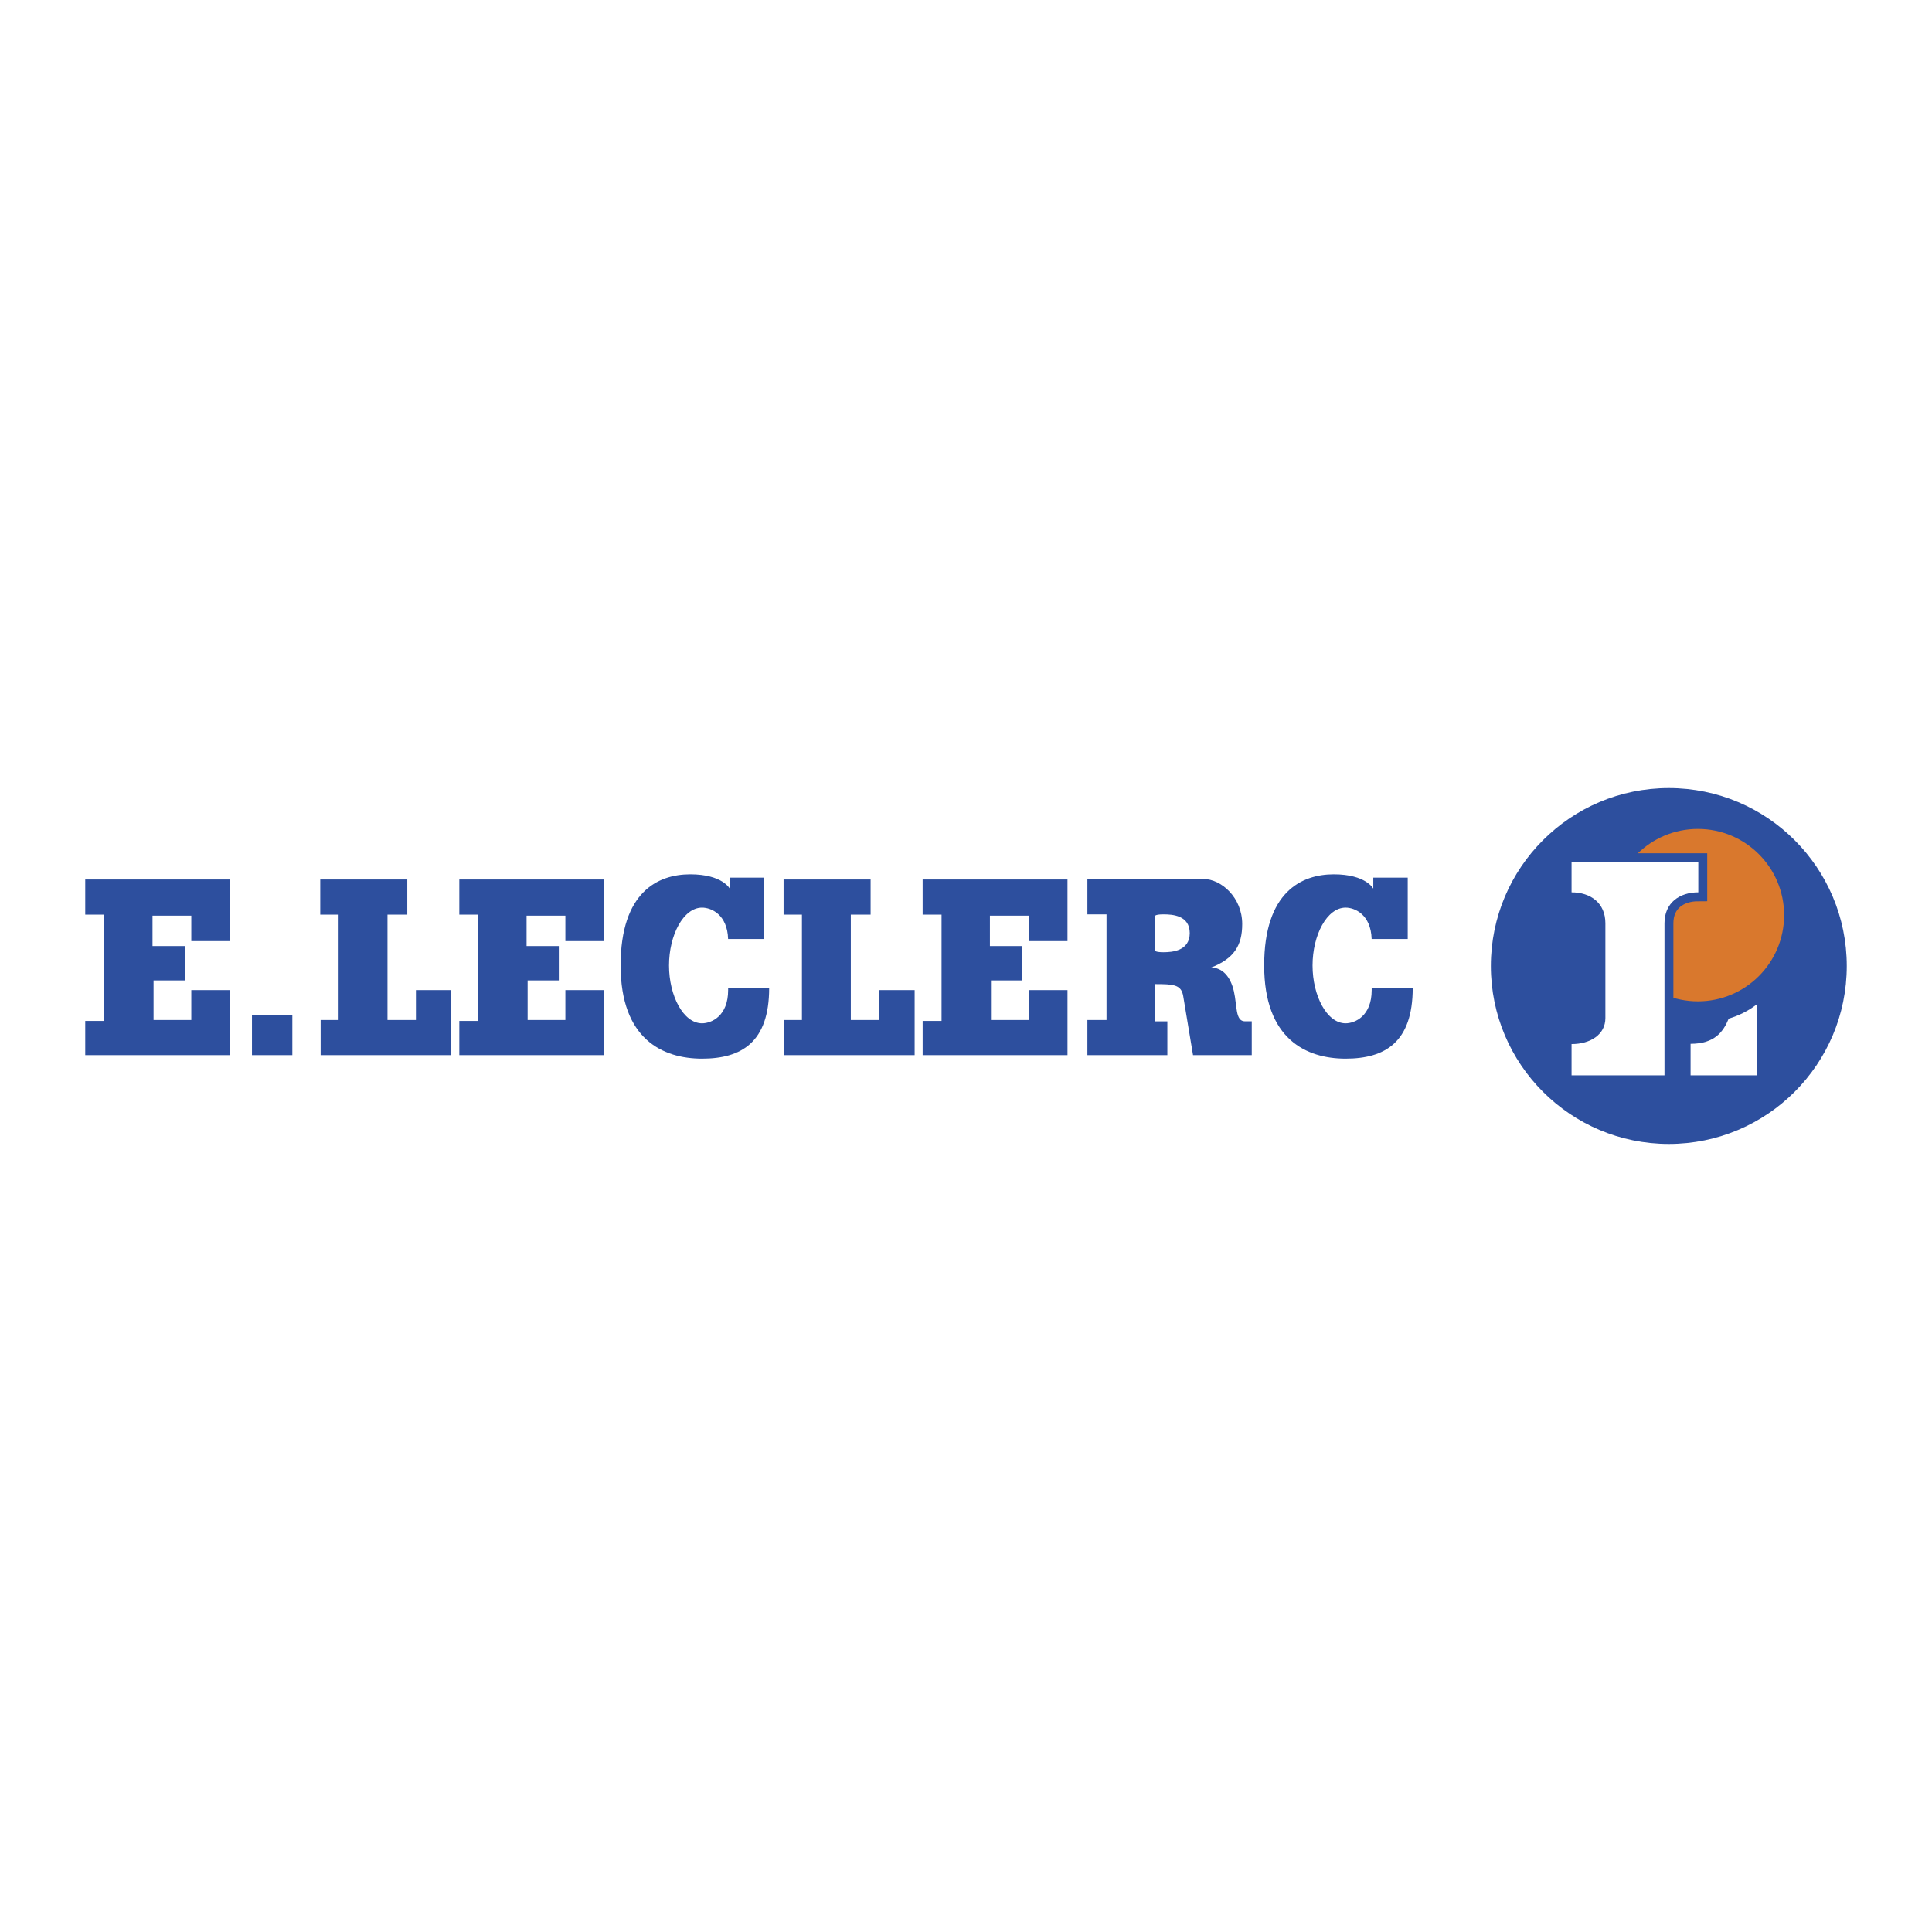
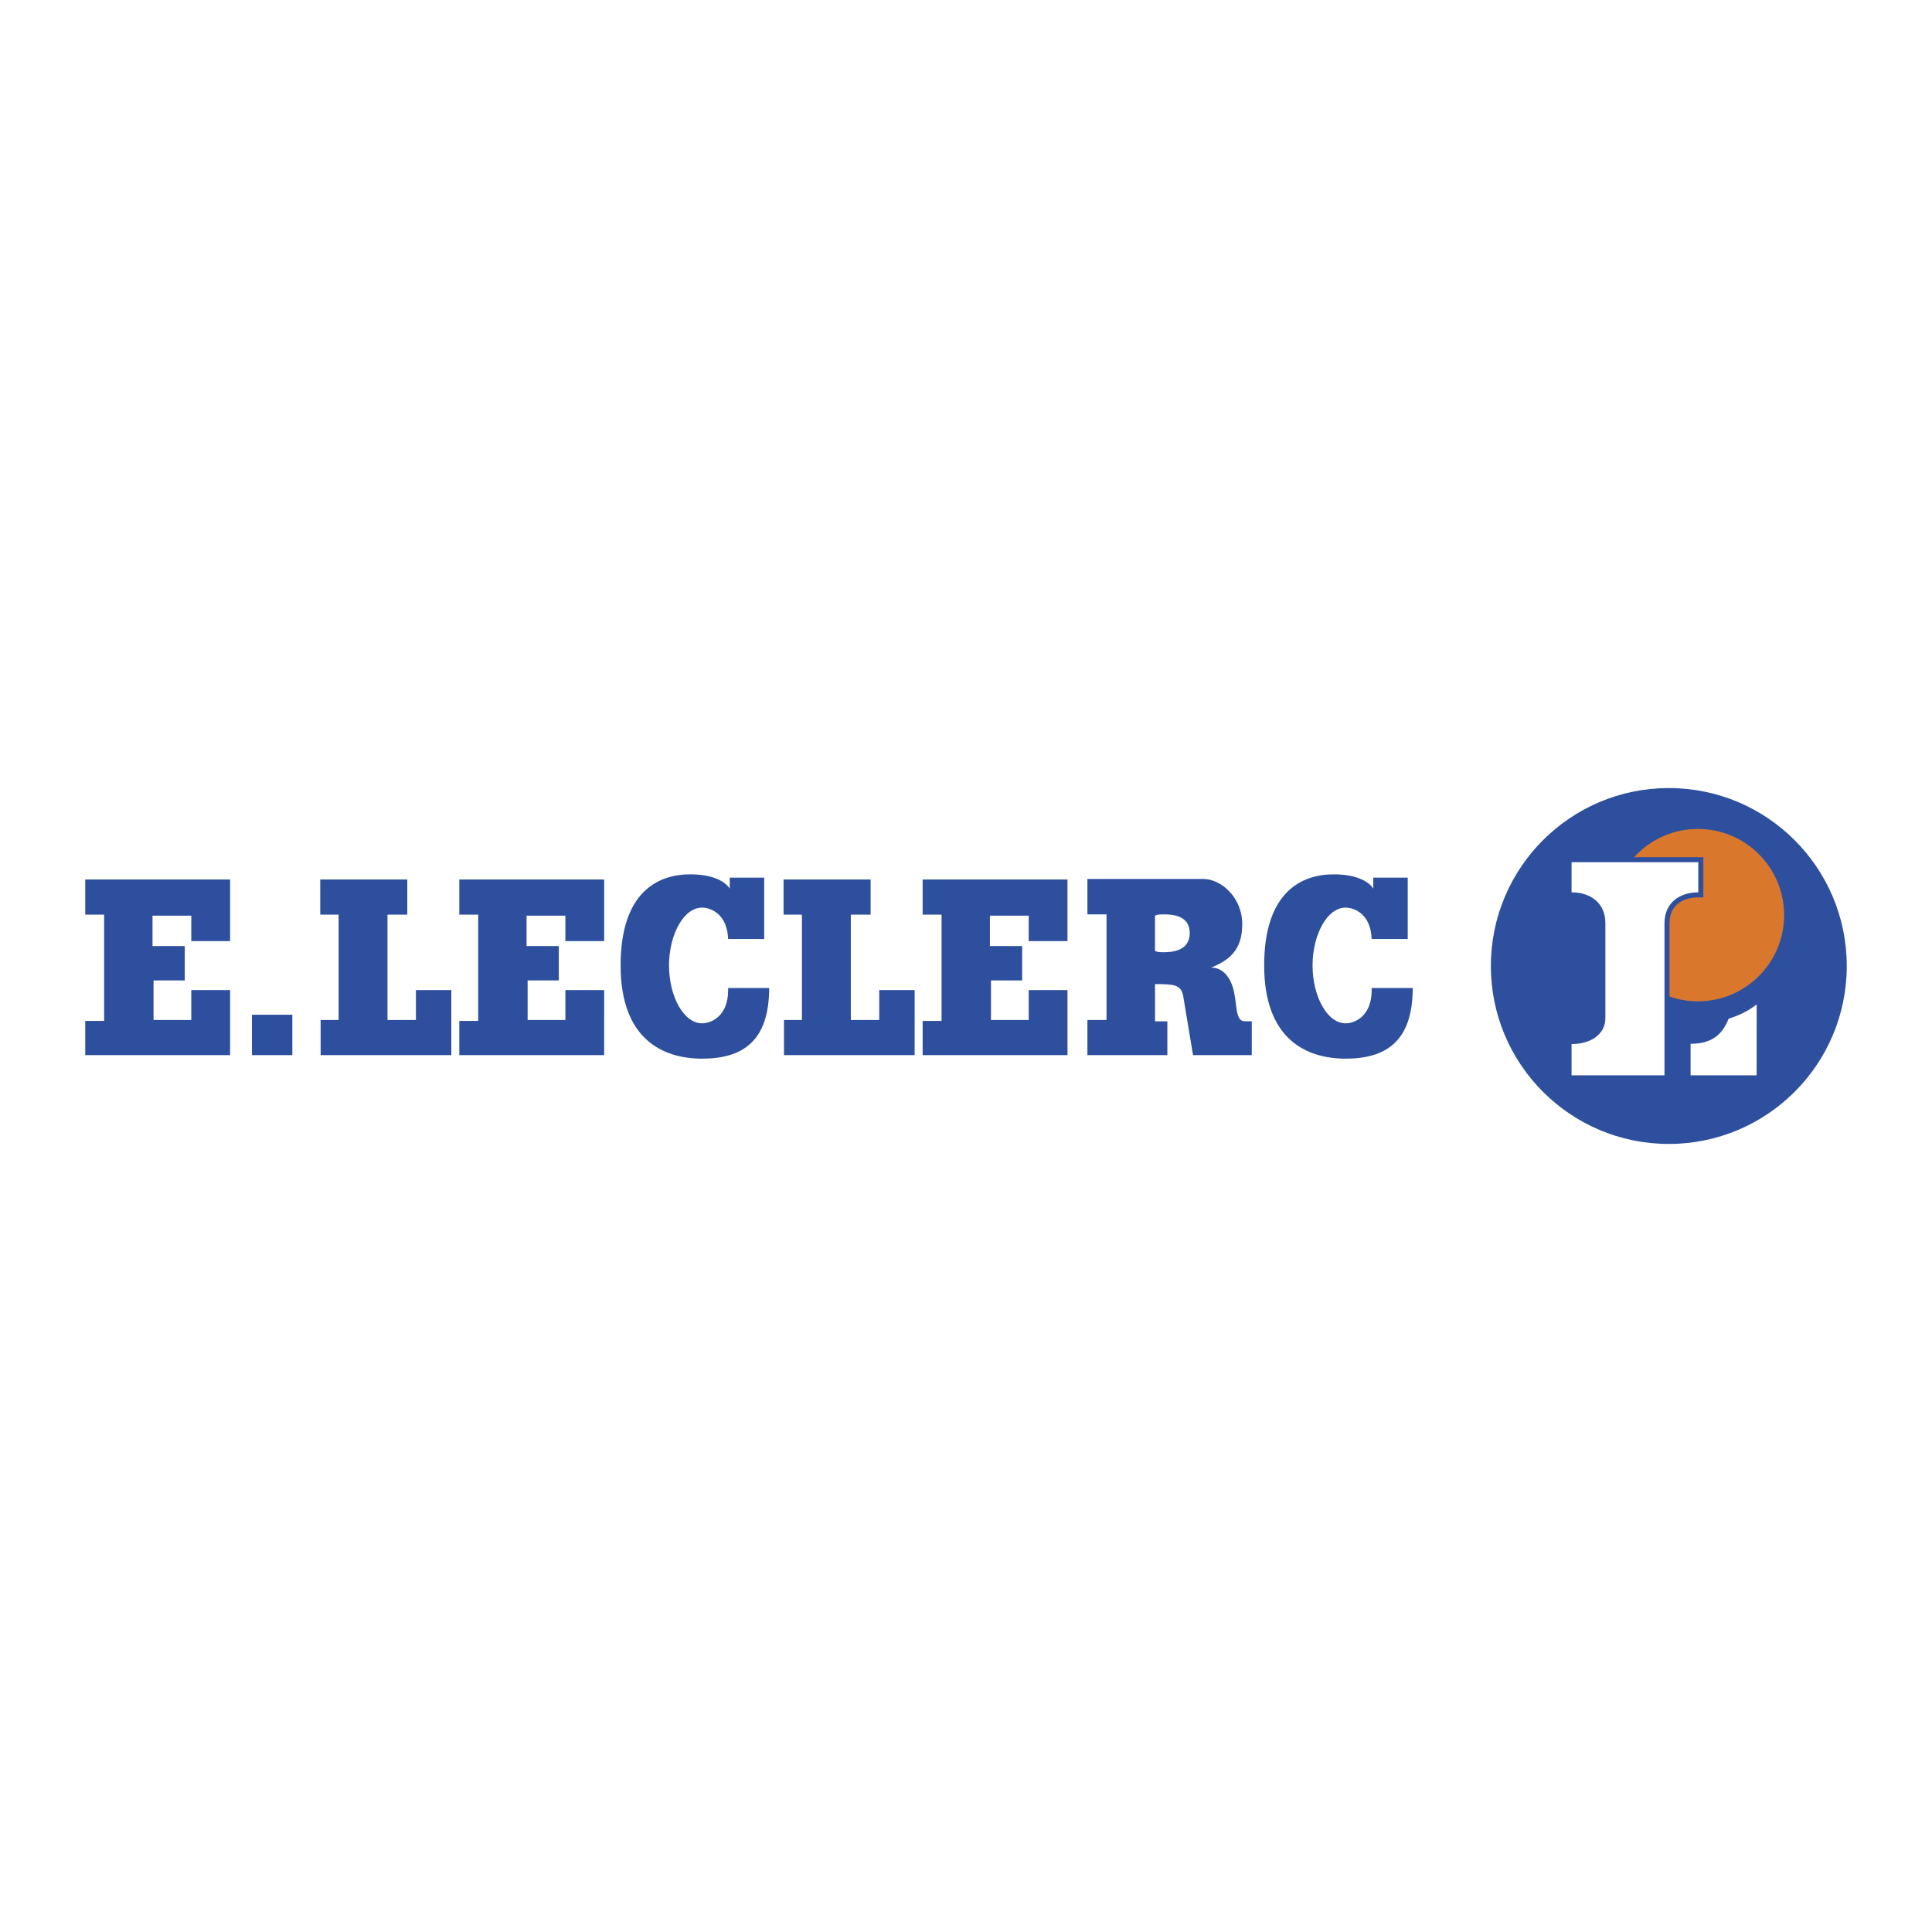
<svg xmlns="http://www.w3.org/2000/svg" width="2500" height="2500" viewBox="0 0 192.756 192.756">
  <g fillRule="evenodd" clipRule="evenodd">
    <path fill="#fff" d="M0 0h192.756v192.756H0V0z" />
    <path d="M166.498 114.131c9.805 0 17.754-7.947 17.754-17.753 0-9.805-7.949-17.753-17.754-17.753s-17.754 7.948-17.754 17.753c0 9.806 7.949 17.753 17.754 17.753z" fill="#2d4f9e" />
    <path d="M169.402 99.904c4.748 0 8.6-3.851 8.6-8.6a8.601 8.601 0 0 0-17.202 0 8.602 8.602 0 0 0 8.602 8.6z" fill="#d9782d" />
    <path d="M172.475 101.627a8.473 8.473 0 0 0 2.789-1.414l-.004 7.072h-6.59v-3.145c2.406.001 3.268-1.21 3.805-2.513z" fill="#fff" />
-     <path d="M156.795 104.168c1.896 0 3.375-.963 3.375-2.594v-9.459c0-2.026-1.479-3.086-3.375-3.086v-3.008h12.646v3.008c-1.896 0-3.375 1.06-3.375 3.086v15.17h-9.271v-3.117z" fill="#2d4f9e" stroke="#2d4f9e" stroke-width="1.778" stroke-miterlimit="2.613" />
+     <path d="M156.795 104.168c1.896 0 3.375-.963 3.375-2.594v-9.459c0-2.026-1.479-3.086-3.375-3.086v-3.008h12.646v3.008c-1.896 0-3.375 1.06-3.375 3.086v15.17h-9.271v-3.117z" fill="#2d4f9e" stroke="#2d4f9e" strokeWidth="1.778" stroke-miterlimit="2.613" />
    <path d="M156.795 104.168c1.896 0 3.375-.963 3.375-2.594v-9.459c0-2.026-1.479-3.086-3.375-3.086v-3.008h12.646v3.008c-1.896 0-3.375 1.06-3.375 3.086v15.17h-9.271v-3.117z" fill="#fff" />
    <path d="M92.052 91.252v-3.504h14.452v6.146h-3.871v-2.537h-3.869v3.034h3.217v3.426h-3.113v3.949h3.766v-2.98h3.871v6.484H92.053v-3.412h1.886V91.253h-1.887v-.001zm32.157 10.644c-.969 0-.777-1.559-1.1-2.982-.34-1.502-1.164-2.379-2.275-2.379 2.293-.898 3.102-2.206 3.102-4.345 0-2.638-2.086-4.495-3.887-4.495H108.49v3.531h1.908v10.54h-1.908v3.504h7.977v-3.373h-1.23v-3.713c1.832 0 2.615.039 2.812 1.189l.98 5.896h5.859v-3.373h-.679zm-5.506-8.794l-.002-.006c-.004 1.778-1.738 1.909-2.627 1.909-.758 0-.838-.144-.838-.144V91.37s.08-.144.838-.144c.889 0 2.623.091 2.627 1.87l.002-.006v.012zm21.746.582v-6.12h-3.436v1.098s-.723-1.43-3.939-1.43-6.947 1.752-6.947 9.093c0 7.34 4.191 9.297 8.123 9.297s6.697-1.635 6.697-7.049h-4.094v.211c0 2.588-1.662 3.311-2.604 3.311-1.857 0-3.295-2.736-3.295-5.77 0-3.034 1.438-5.771 3.295-5.771.92 0 2.523.688 2.6 3.128h3.6v.002zm-64.207 0v-6.12h-3.435v1.098s-.724-1.43-3.94-1.43-6.948 1.752-6.948 9.093c0 7.34 4.193 9.297 8.125 9.297s6.695-1.635 6.695-7.049h-4.093v.211c0 2.588-1.661 3.311-2.603 3.311-1.859 0-3.295-2.736-3.295-5.77 0-3.034 1.436-5.771 3.295-5.771.919 0 2.523.688 2.6 3.128h3.599v.002zm-34.745 8.082H38.66V91.252h1.975v-3.504h-8.684v3.504h1.831v10.514H31.99v3.504h13.038v-6.484h-3.531v2.98zm-18.54 0v-2.98h-3.871v2.98H15.32v-3.949h3.112v-3.426h-3.216v-3.034h3.87v2.537h3.871v-6.146H8.504v3.504h1.886v10.605H8.504v3.412h14.452v-3.503h.001zm37.321 0v-2.98h-3.871v2.98h-3.766v-3.949h3.112v-3.426h-3.217v-3.034h3.871v2.537h3.871v-6.146H45.825v3.504h1.886v10.605h-1.886v3.412h14.452v-3.503h.001zm27.446 0h-2.838V91.252h1.975v-3.504h-8.683v3.504h1.831v10.514h-1.792v3.504h13.038v-6.484h-3.531v2.98zm-62.586-.524v4.027h4.028v-4.027h-4.028z" fill="#2d4f9e" />
  </g>
</svg>
